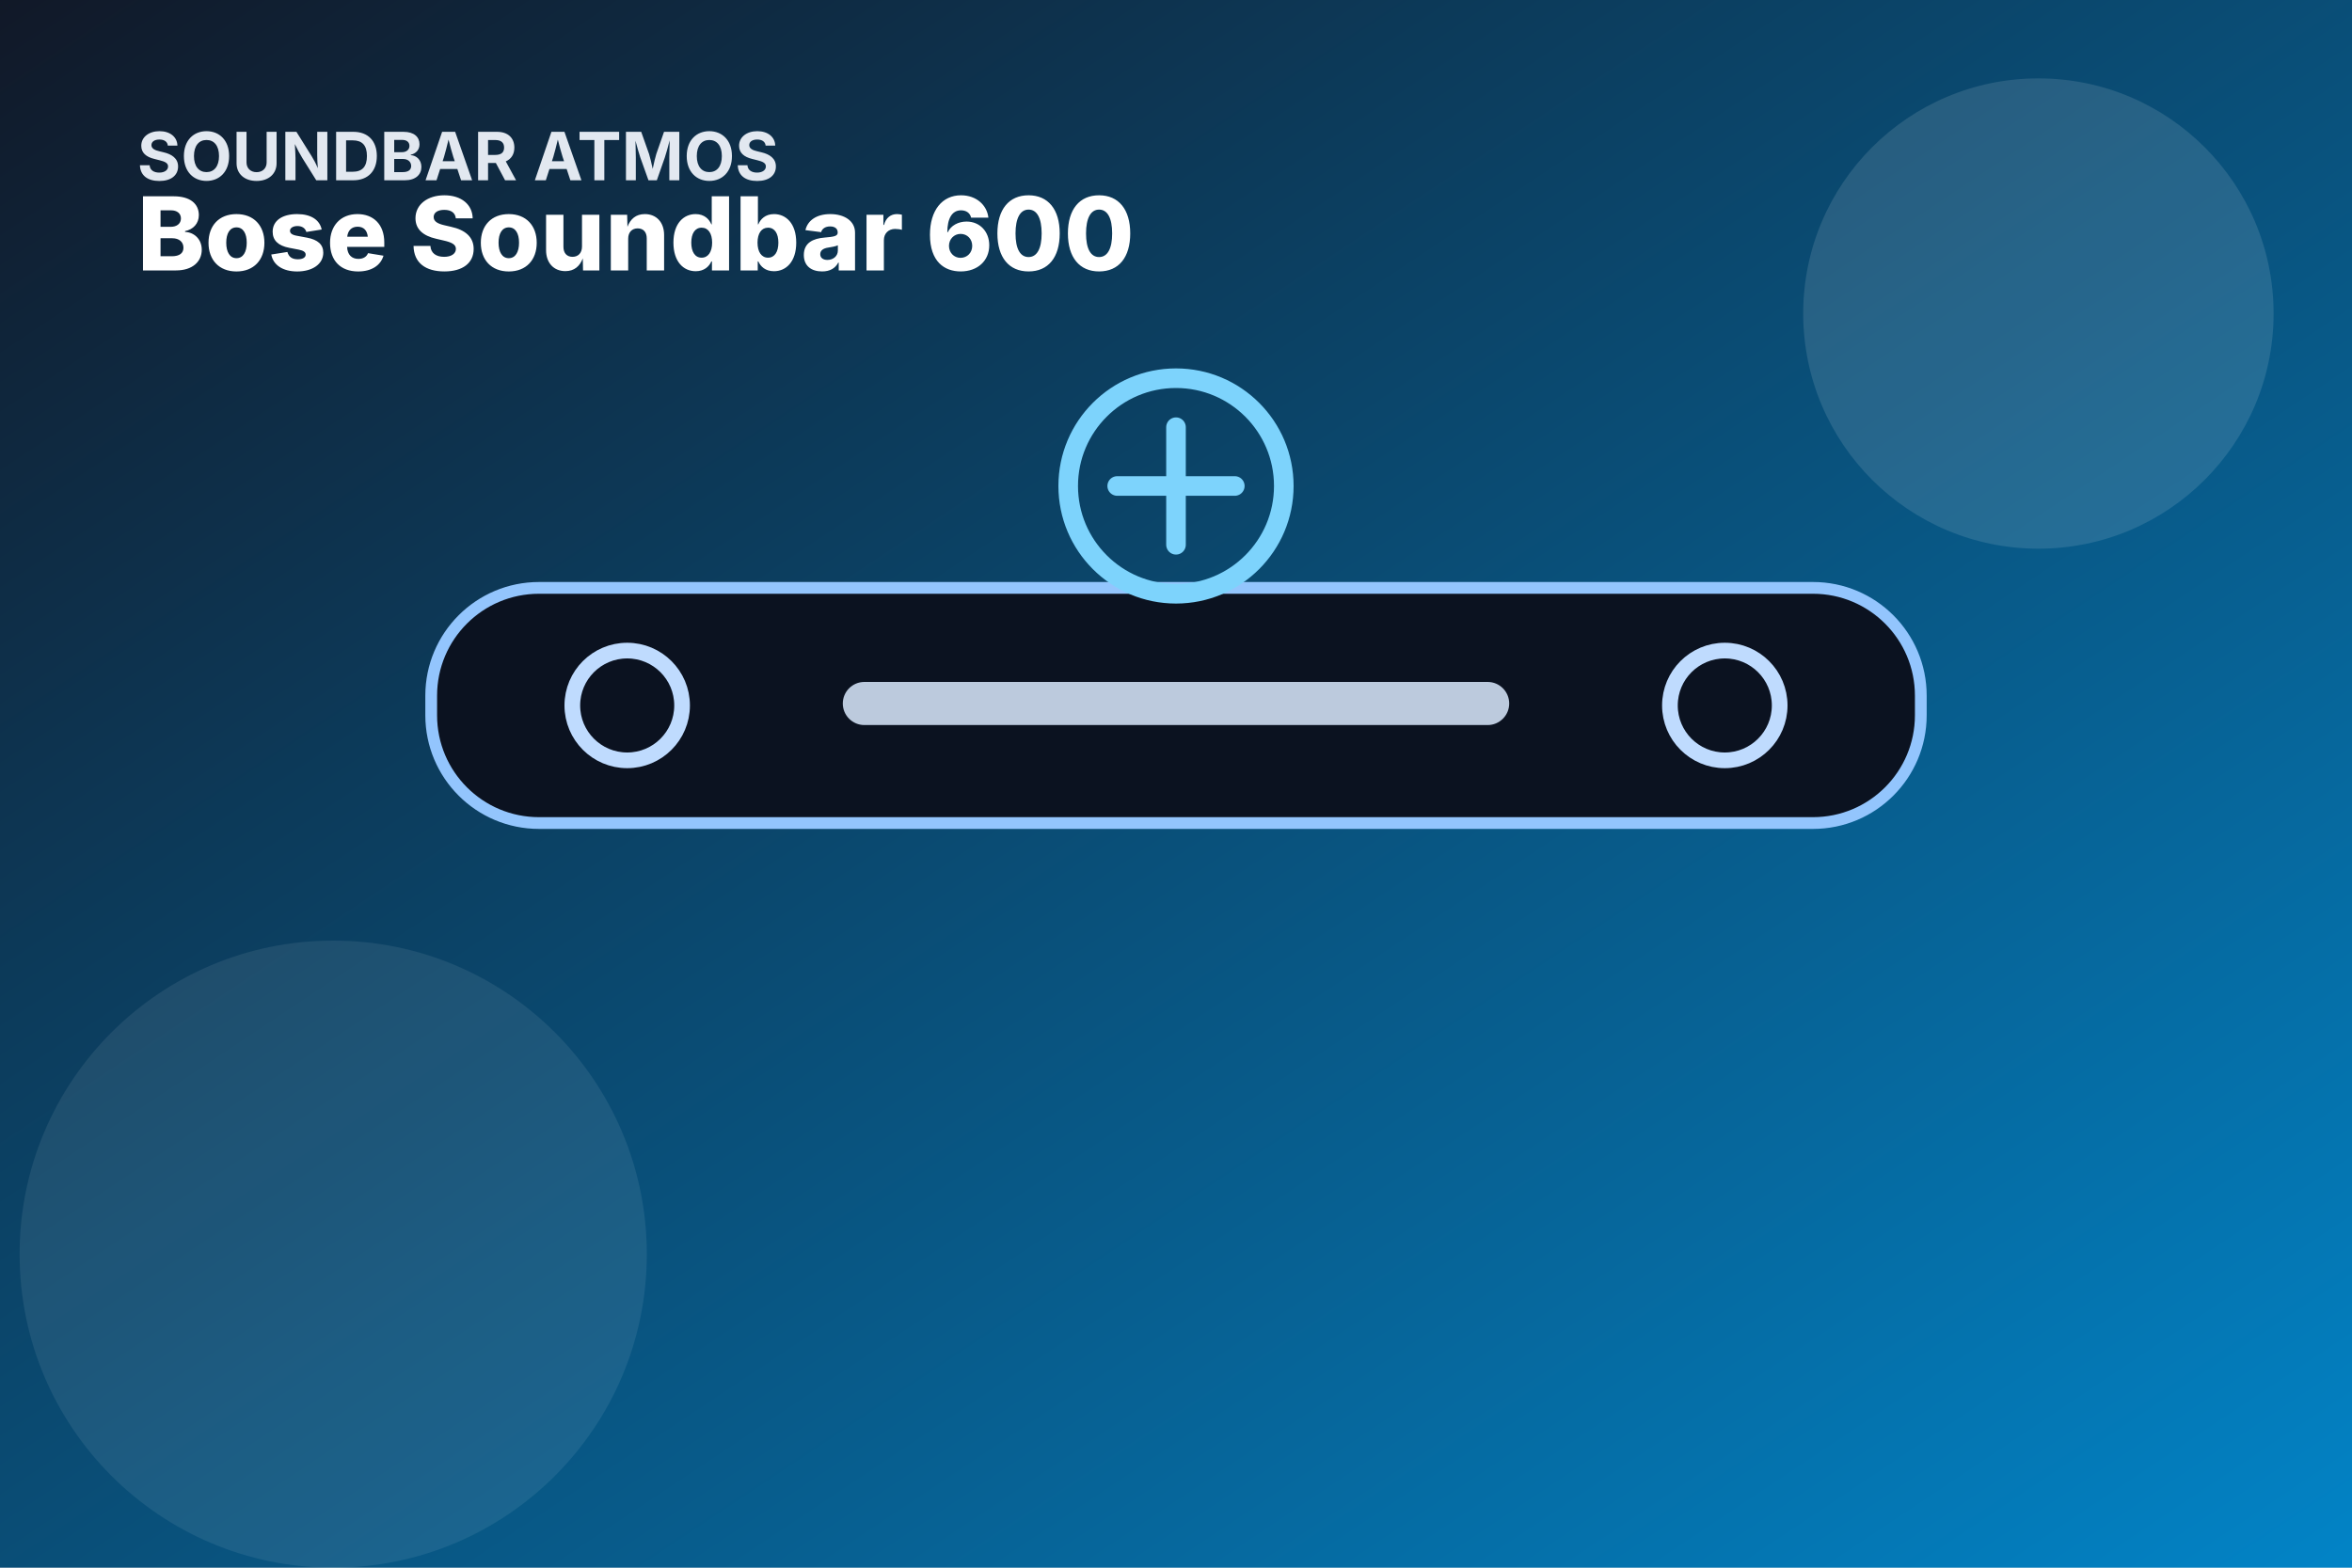
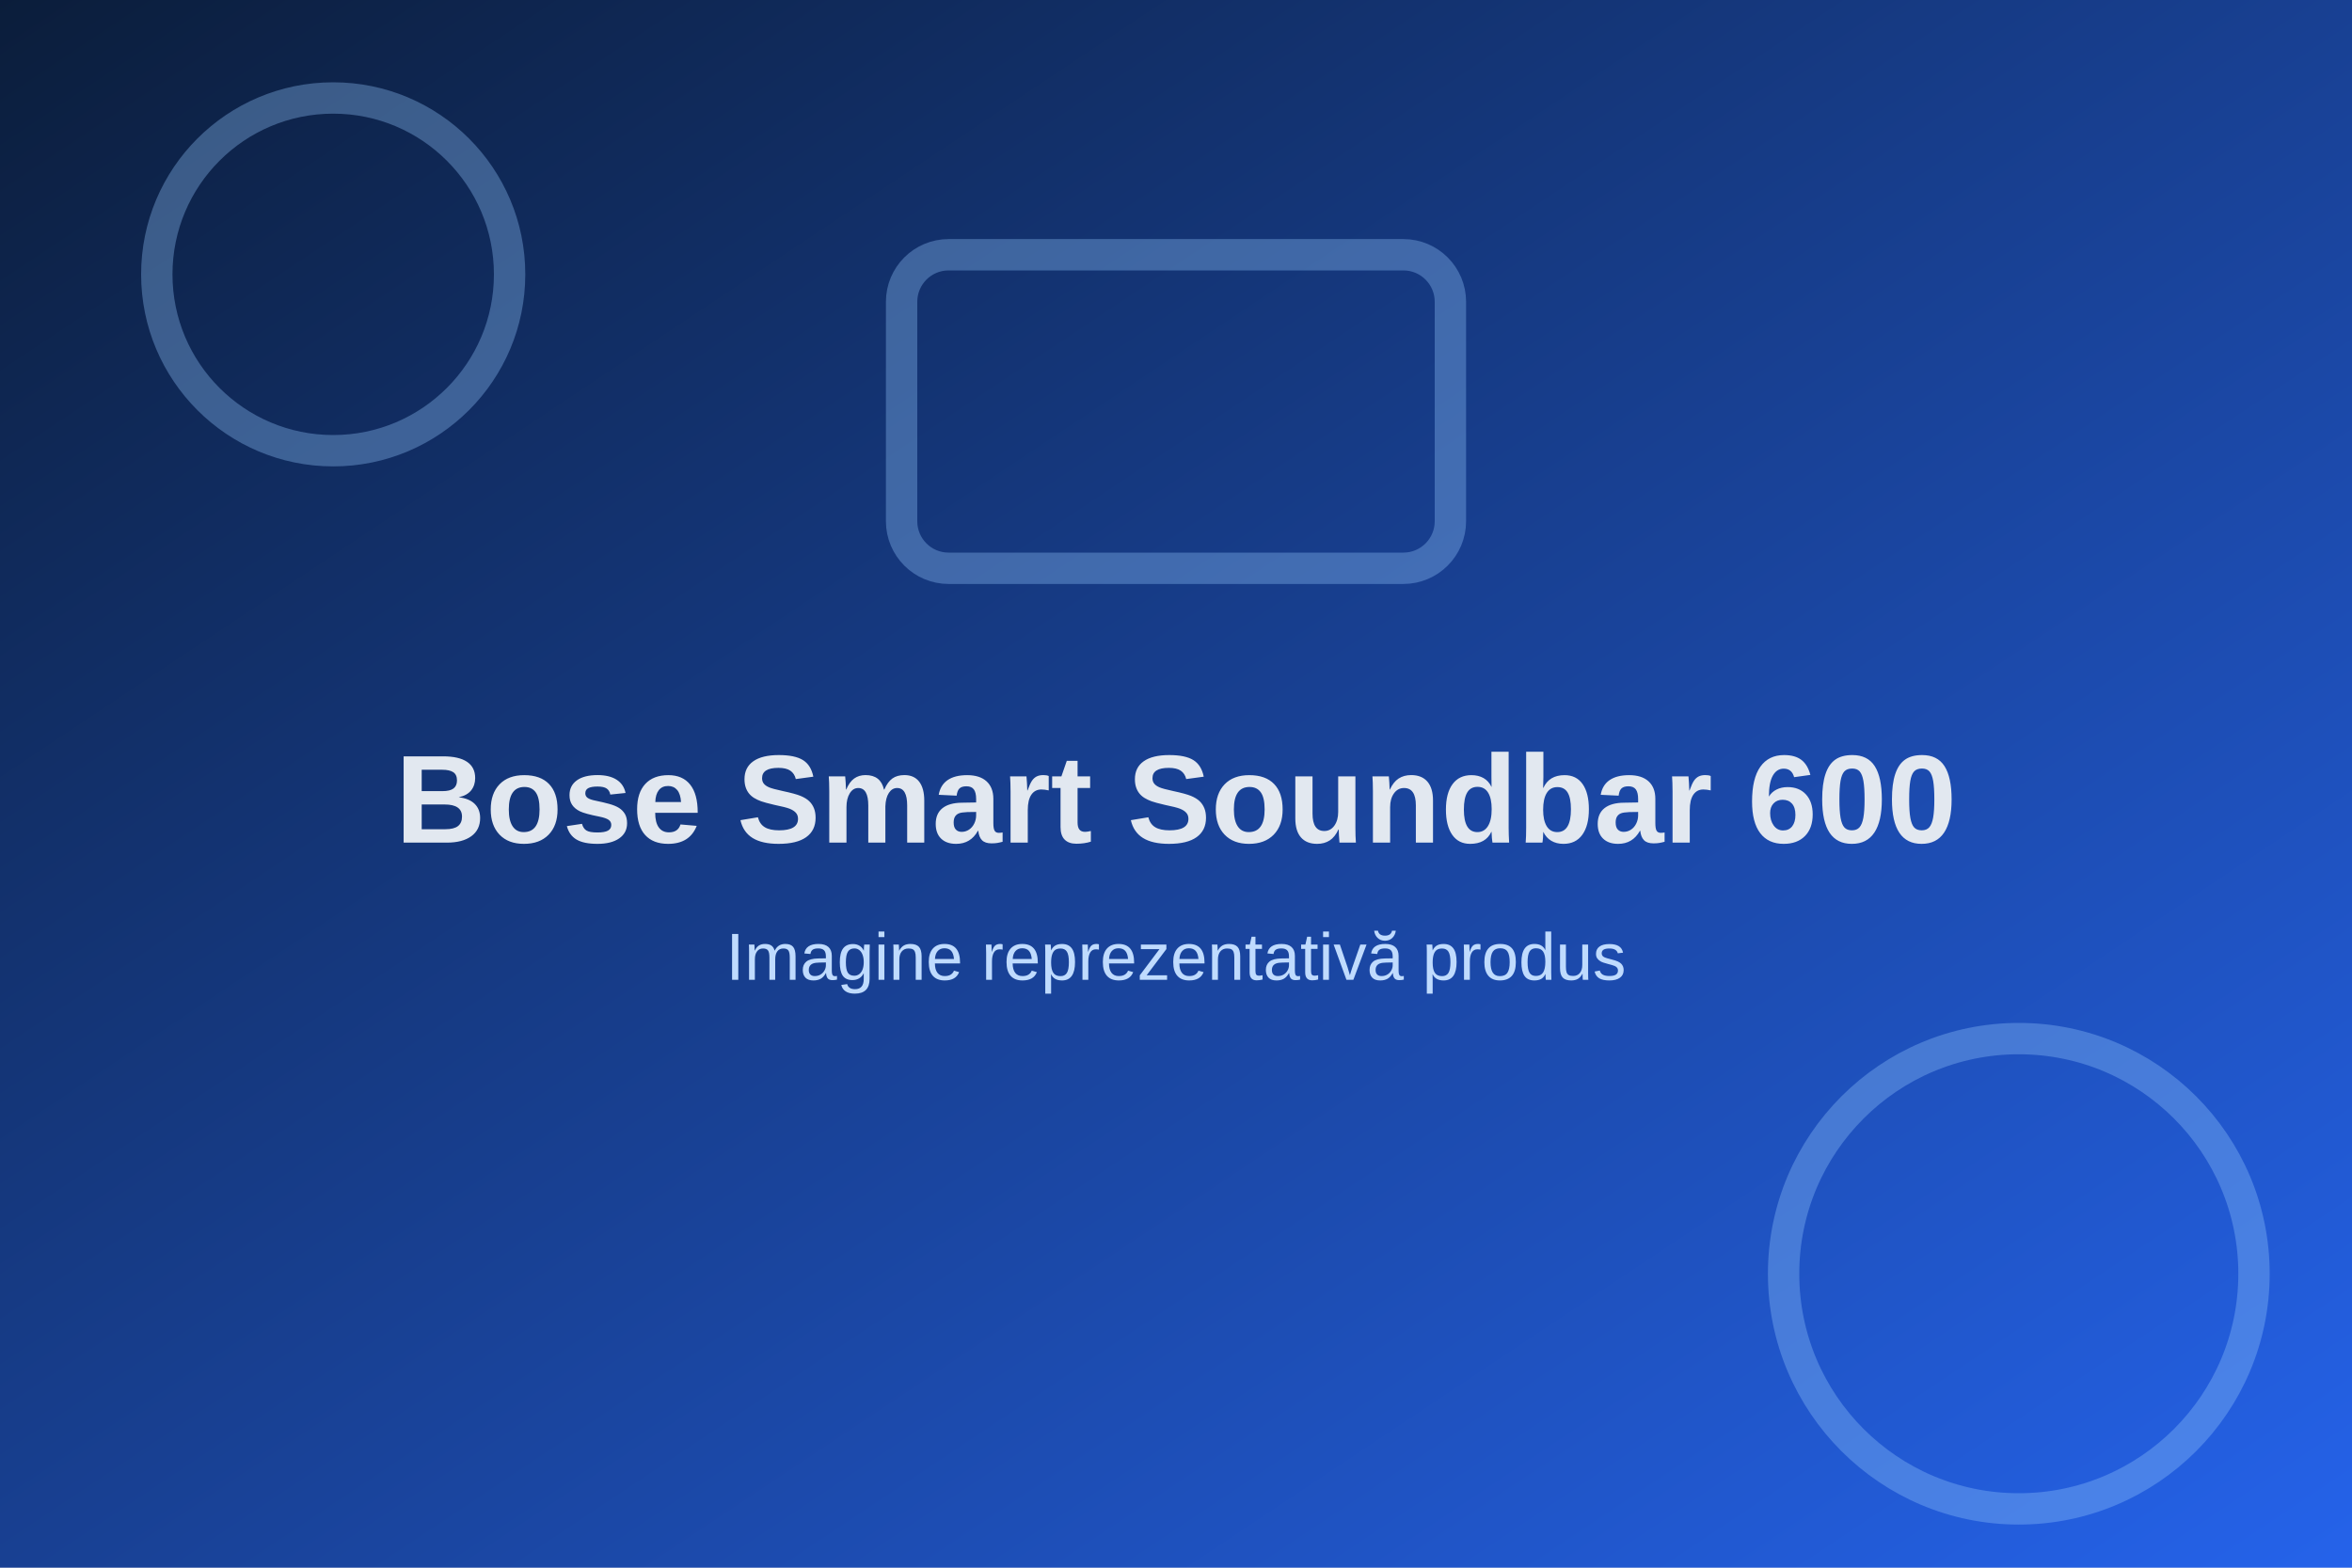
- <svg xmlns="http://www.w3.org/2000/svg" width="1200" height="800" viewBox="0 0 1200 800" role="img" aria-label="Bose Soundbar 600">
+ <svg xmlns="http://www.w3.org/2000/svg" width="1200" height="800" viewBox="0 0 1200 800" role="img" aria-label="Bose Smart Soundbar 600">
  <defs>
    <linearGradient id="bg" x1="0" y1="0" x2="1" y2="1">
-       <stop offset="0%" stop-color="#111827" />
-       <stop offset="100%" stop-color="#0284c7" />
+       <stop offset="0%" stop-color="#0b1d3a" />
+       <stop offset="100%" stop-color="#2563eb" />
    </linearGradient>
  </defs>
  <rect width="1200" height="800" fill="url(#bg)" />
-   <circle cx="1040" cy="160" r="120" fill="rgba(255,255,255,0.12)" />
-   <circle cx="170" cy="640" r="160" fill="rgba(255,255,255,0.08)" />
-   <rect x="220" y="300" width="760" height="120" rx="55" fill="#0b1220" stroke="#93c5fd" stroke-width="6" />
-   <circle cx="320" cy="360" r="28" fill="none" stroke="#bfdbfe" stroke-width="8" />
-   <circle cx="880" cy="360" r="28" fill="none" stroke="#bfdbfe" stroke-width="8" />
-   <rect x="430" y="348" width="340" height="22" rx="11" fill="#dbeafe" opacity="0.85" />
-   <circle cx="600" cy="248" r="55" fill="none" stroke="#7dd3fc" stroke-width="10" />
-   <path d="M600 218v60M570 248h60" stroke="#7dd3fc" stroke-width="10" stroke-linecap="round" />
-   <text x="70" y="92" fill="#e2e8f0" font-size="34" font-family="Inter, Arial, sans-serif" font-weight="700">SOUNDBAR ATMOS</text>
-   <text x="70" y="138" fill="white" font-size="52" font-family="Inter, Arial, sans-serif" font-weight="800">Bose Soundbar 600</text>
+   <g fill="none" stroke="#93c5fd" stroke-width="16" opacity="0.35">
+     <circle cx="170" cy="140" r="90" />
+     <circle cx="1030" cy="650" r="120" />
+     <rect x="460" y="130" width="280" height="160" rx="24" />
+   </g>
+   <text x="600" y="430" fill="#e2e8f0" font-family="Arial, Helvetica, sans-serif" font-size="64" font-weight="700" text-anchor="middle">Bose Smart Soundbar 600</text>
+   <text x="600" y="500" fill="#bfdbfe" font-family="Arial, Helvetica, sans-serif" font-size="34" text-anchor="middle">Imagine reprezentativă produs</text>
</svg>
